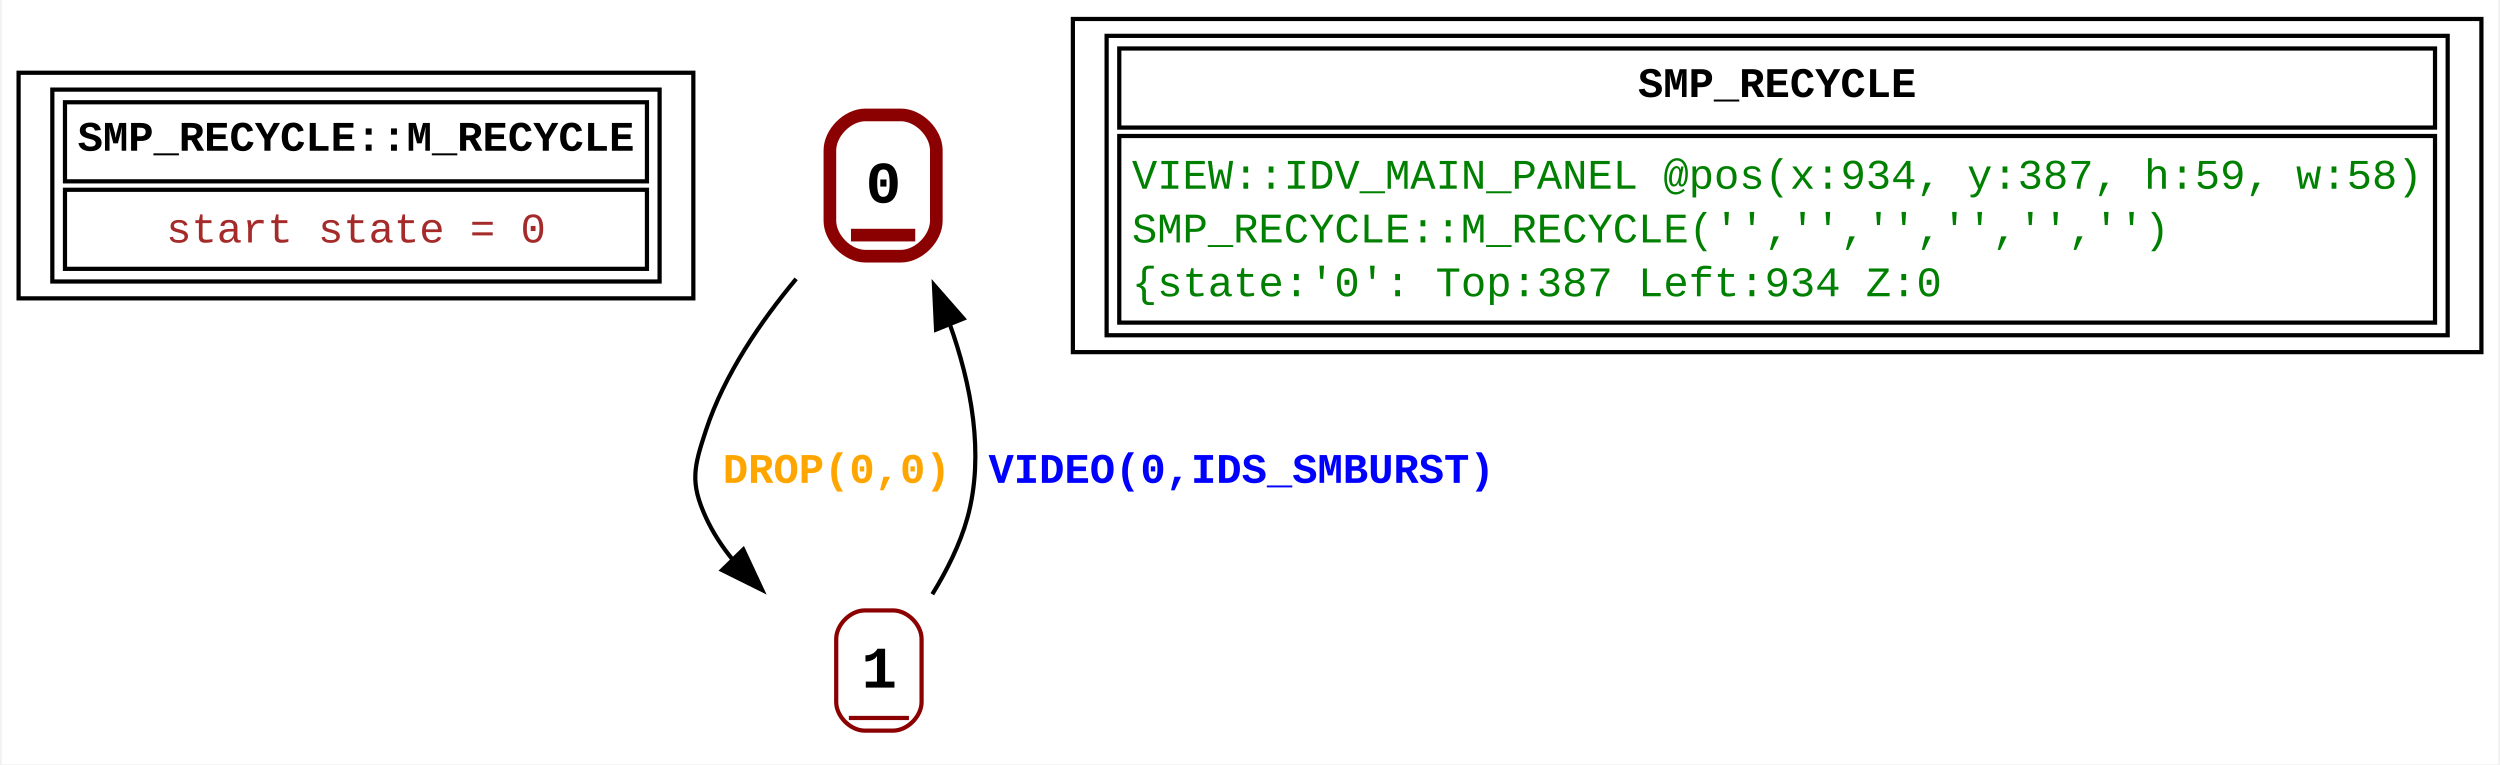
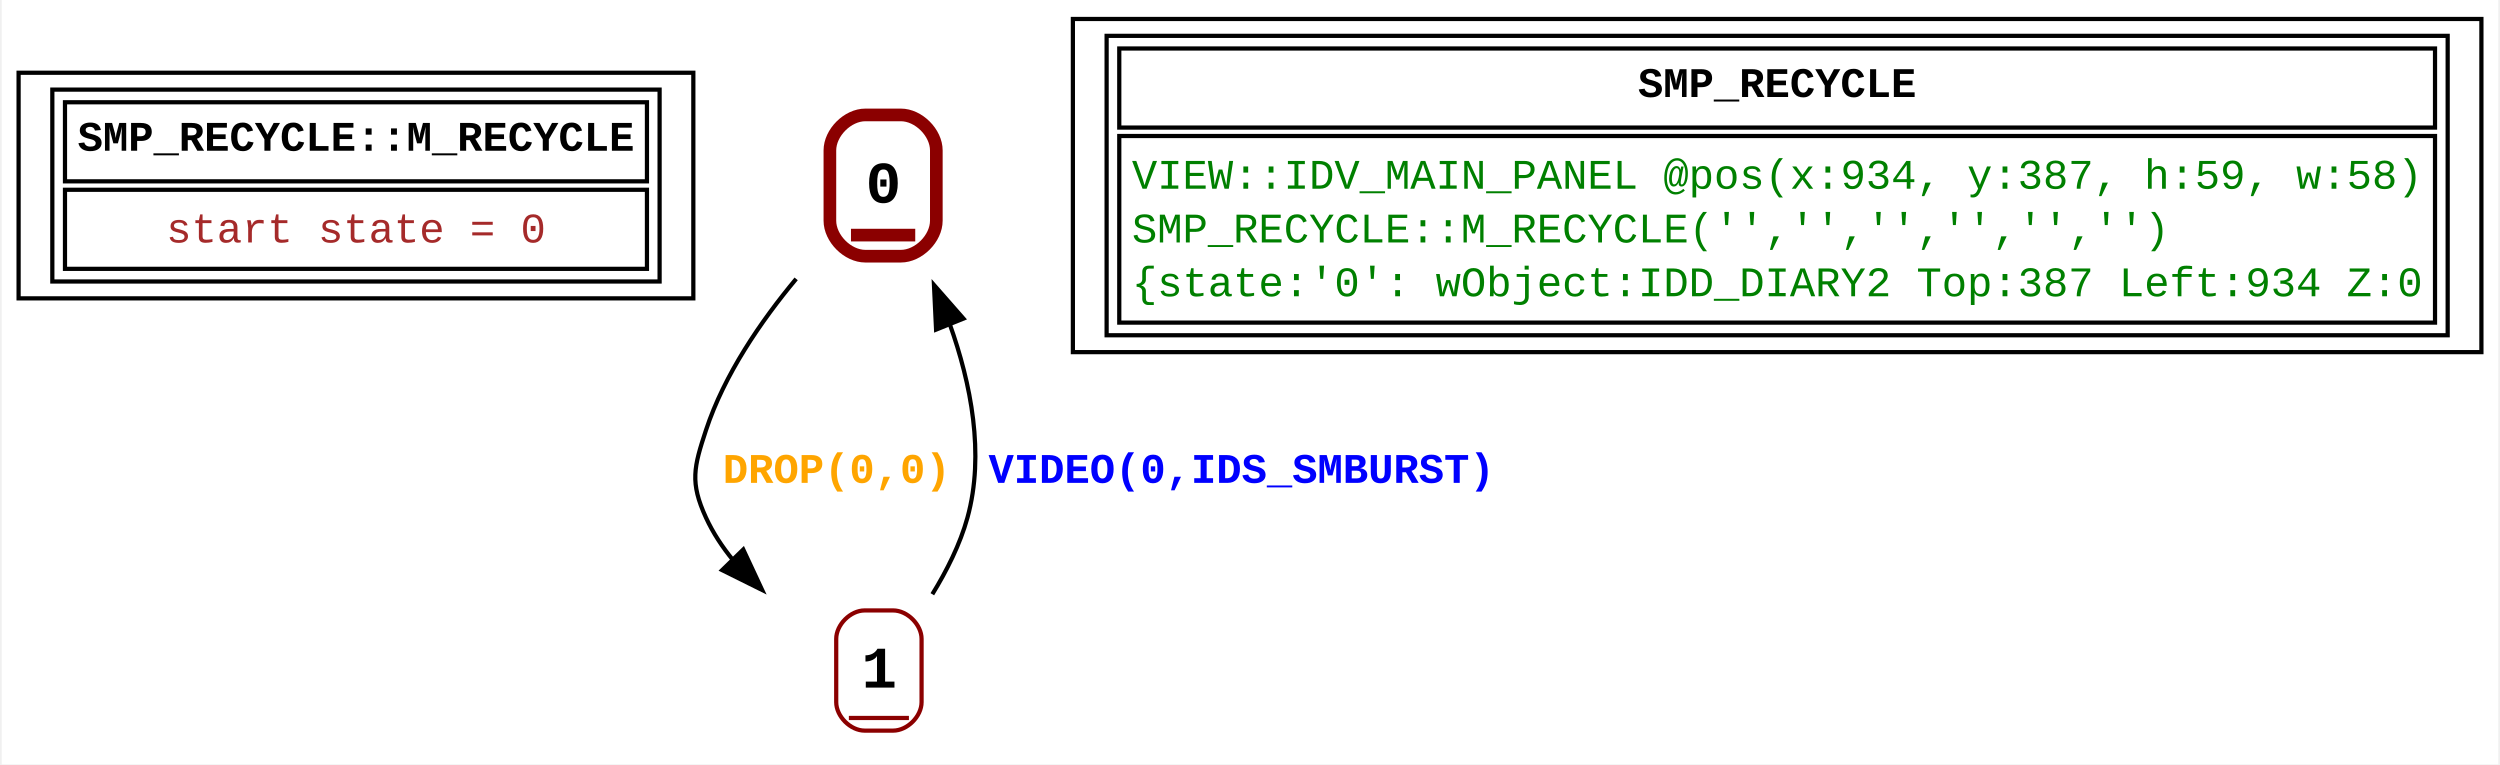
<svg xmlns="http://www.w3.org/2000/svg" width="592pt" height="181pt" viewBox="0.00 0.00 592.00 181.25">
  <g id="graph0" class="graph" transform="scale(1 1) rotate(0) translate(4 177.25)">
    <polygon fill="white" stroke="none" points="-4,4 -4,-177.25 588,-177.25 588,4 -4,4" />
    <g id="node1" class="node">
      <polygon fill="none" stroke="black" points="0,-106.5 0,-160 160,-160 160,-106.5 0,-106.5" />
      <polygon fill="none" stroke="black" points="11,-134.25 11,-153 149,-153 149,-134.25 11,-134.25" />
      <text text-anchor="start" x="14" y="-141.5" font-family="Courier New" font-weight="bold" font-size="10.00">SMP_RECYCLE::M_RECYCLE</text>
      <polygon fill="none" stroke="black" points="11,-113.5 11,-132.25 149,-132.25 149,-113.5 11,-113.5" />
      <text text-anchor="start" x="35" y="-119.75" font-family="Courier New" font-size="10.00" fill="brown">start state = 0</text>
      <polygon fill="none" stroke="black" points="8,-110.5 8,-156 152,-156 152,-110.5 8,-110.5" />
    </g>
    <g id="node2" class="node">
      <polyline fill="none" stroke="darkred" stroke-width="3" points="197.38,-121.5 212.62,-121.5" />
      <text text-anchor="start" x="200.88" y="-129.2" font-family="Courier New" font-weight="bold" font-size="14.00">0</text>
      <path fill="none" stroke="darkred" stroke-width="3" d="M200.79,-116.5C200.79,-116.5 209.21,-116.5 209.21,-116.5 213.42,-116.5 217.62,-120.71 217.62,-124.92 217.62,-124.92 217.62,-141.58 217.62,-141.58 217.62,-145.79 213.42,-150 209.21,-150 209.21,-150 200.79,-150 200.79,-150 196.58,-150 192.38,-145.79 192.38,-141.58 192.38,-141.58 192.38,-124.92 192.38,-124.92 192.38,-120.71 196.58,-116.5 200.79,-116.5" />
    </g>
    <g id="node3" class="node">
      <polyline fill="none" stroke="darkred" points="196.88,-7 211.12,-7" />
      <text text-anchor="start" x="199.88" y="-14.2" font-family="Courier New" font-weight="bold" font-size="14.00">1</text>
      <path fill="none" stroke="darkred" d="M200.62,-4C200.62,-4 207.38,-4 207.38,-4 210.75,-4 214.12,-7.38 214.12,-10.75 214.12,-10.75 214.12,-25.75 214.12,-25.75 214.12,-29.12 210.75,-32.5 207.38,-32.5 207.38,-32.5 200.62,-32.5 200.62,-32.5 197.25,-32.5 193.88,-29.12 193.88,-25.75 193.88,-25.75 193.88,-10.75 193.88,-10.75 193.88,-7.38 197.25,-4 200.62,-4" />
    </g>
    <g id="edge1" class="edge">
      <path fill="none" stroke="black" d="M184.38,-111.12C176.03,-101.1 167.34,-88.45 163,-75.25 160.12,-66.49 159.15,-62.88 163,-54.5 164.66,-50.89 166.88,-47.52 169.45,-44.39" />
      <polygon fill="black" stroke="black" points="171.84,-46.95 176.32,-37.35 166.83,-42.06 171.84,-46.95" />
      <text text-anchor="start" x="167" y="-62.75" font-family="Courier New" font-weight="bold" font-size="10.00" fill="orange">DROP(0,0)</text>
    </g>
    <g id="edge2" class="edge">
      <path fill="none" stroke="black" d="M216.67,-36.34C220.06,-41.85 223.26,-48.18 225,-54.5 229.15,-69.56 225.83,-86.33 220.79,-100.43" />
      <polygon fill="black" stroke="black" points="217.56,-99.09 217.06,-109.68 224.05,-101.71 217.56,-99.09" />
      <text text-anchor="start" x="230" y="-62.75" font-family="Courier New" font-weight="bold" font-size="10.00" fill="blue">VIDEO(0,IDS_SMBURST)</text>
    </g>
    <g id="node4" class="node">
      <polygon fill="none" stroke="black" points="250,-93.75 250,-172.75 584,-172.75 584,-93.75 250,-93.75" />
      <polygon fill="none" stroke="black" points="261,-147 261,-165.75 573,-165.75 573,-147 261,-147" />
      <text text-anchor="start" x="384" y="-154.25" font-family="Courier New" font-weight="bold" font-size="10.00">SMP_RECYCLE</text>
      <polygon fill="none" stroke="black" points="261,-100.75 261,-145 573,-145 573,-100.75 261,-100.75" />
      <text text-anchor="start" x="264" y="-132.5" font-family="Courier New" font-size="10.00" fill="green">VIEW::IDV_MAIN_PANEL @pos(x:934, y:387, h:59, w:58)</text>
      <text text-anchor="start" x="264" y="-119.75" font-family="Courier New" font-size="10.00" fill="green">SMP_RECYCLE::M_RECYCLE('','','','','','')</text>
-       <text text-anchor="start" x="264" y="-107" font-family="Courier New" font-size="10.00" fill="green">{state:'0': Top:387 Left:934 Z:0</text>
+       <text text-anchor="start" x="264" y="-107" font-family="Courier New" font-size="10.00" fill="green">{state:'0': wObject:IDD_DIARY2 Top:387 Left:934 Z:0</text>
      <polygon fill="none" stroke="black" points="258,-97.75 258,-168.75 576,-168.75 576,-97.75 258,-97.75" />
    </g>
  </g>
</svg>
